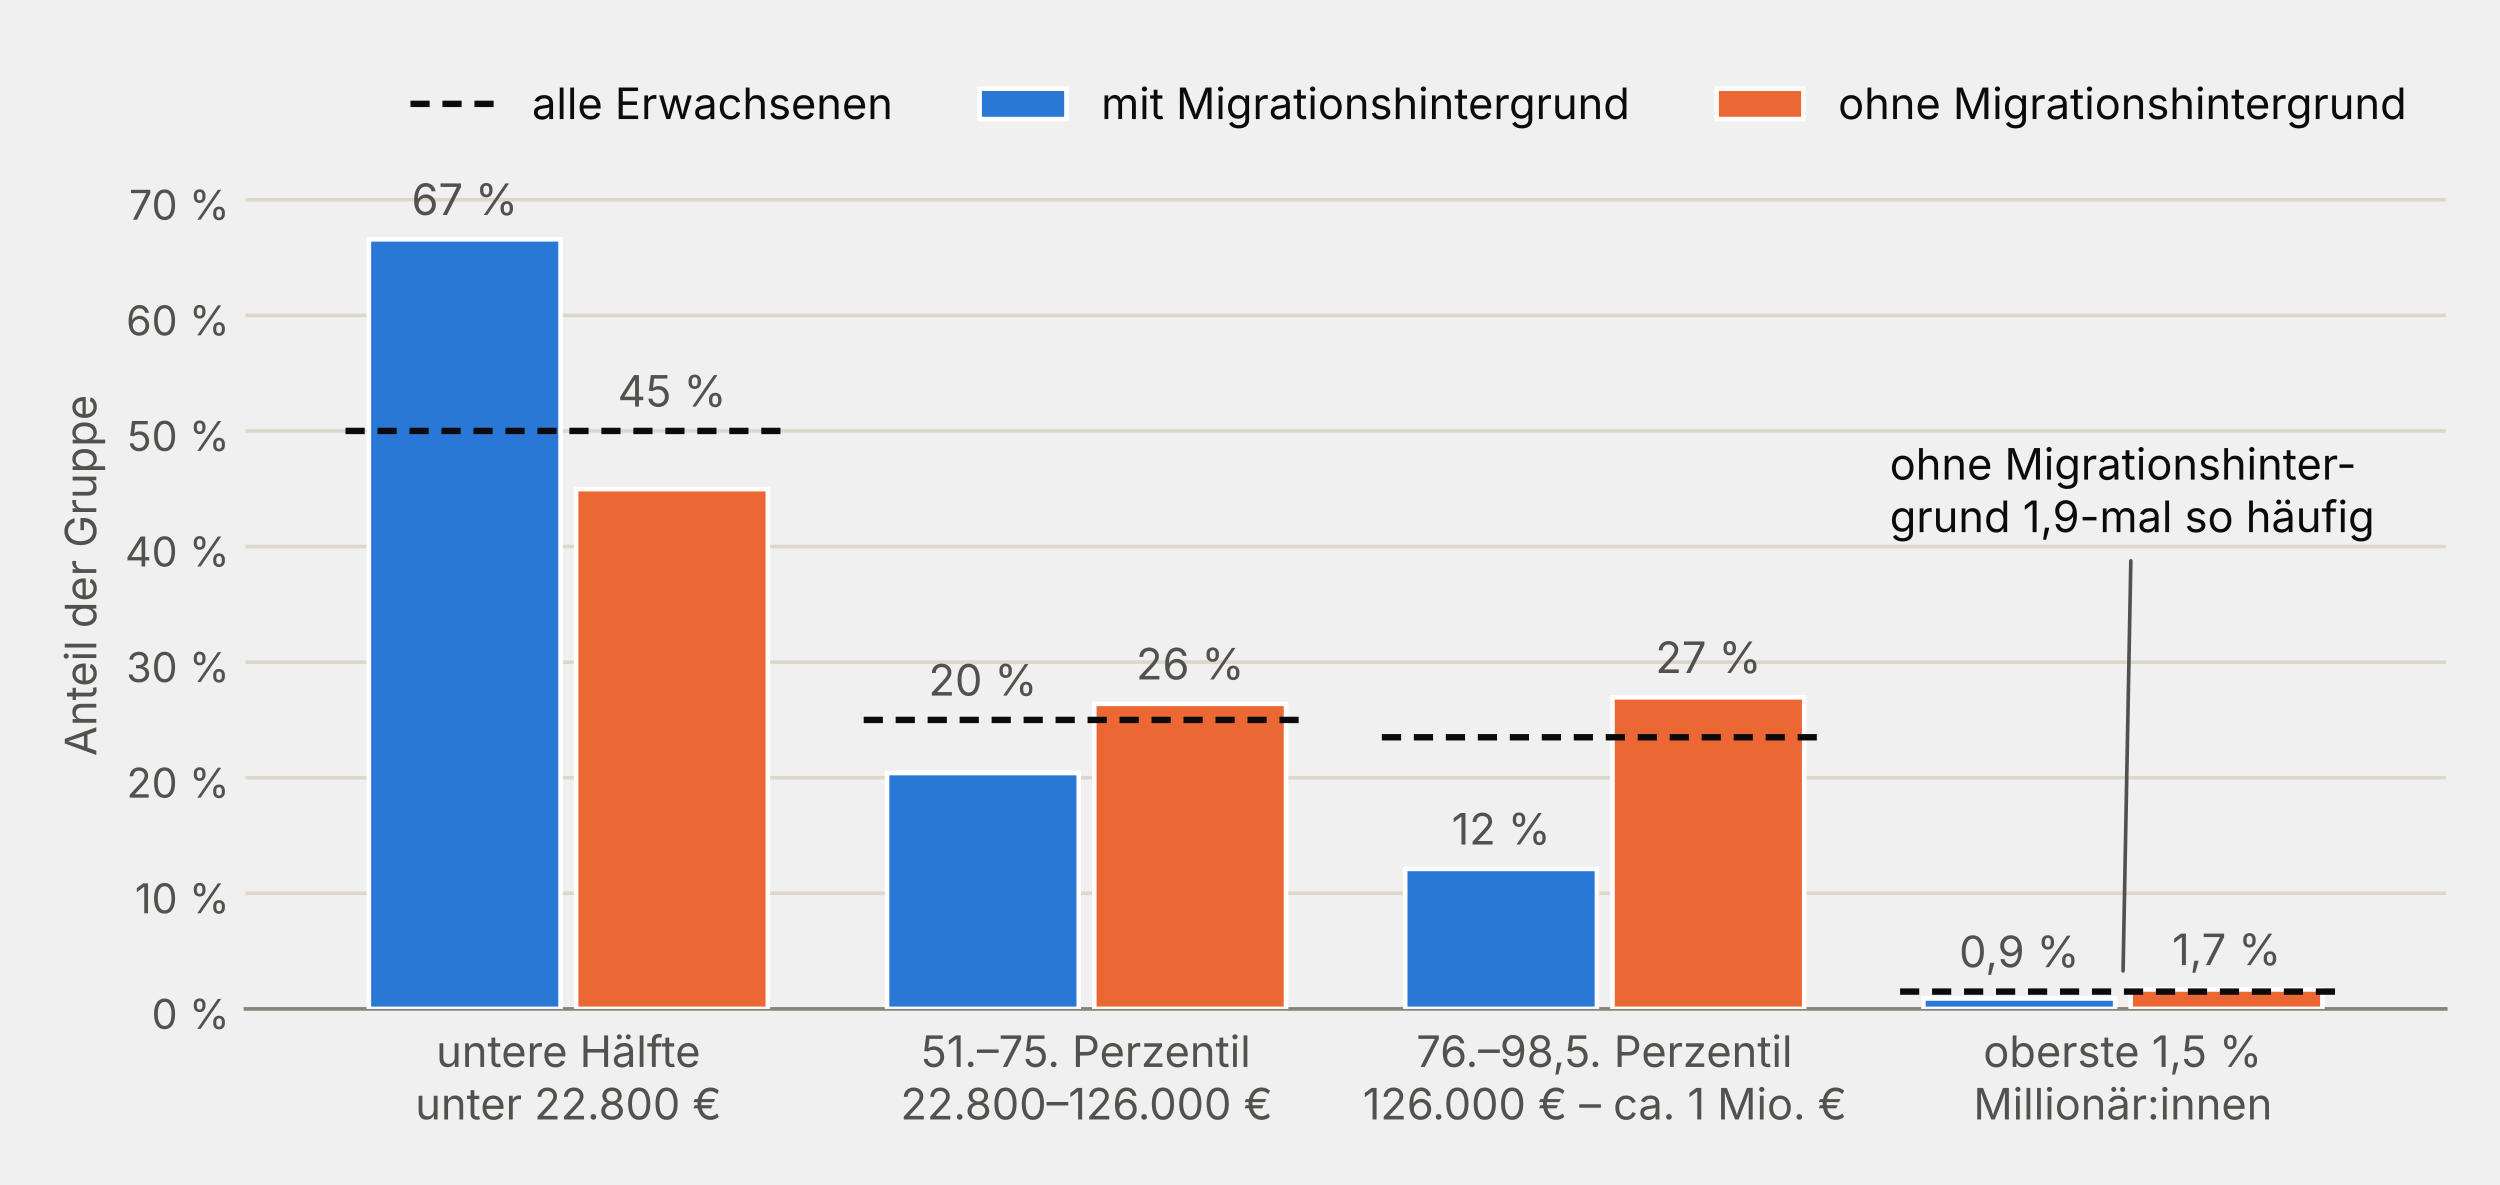
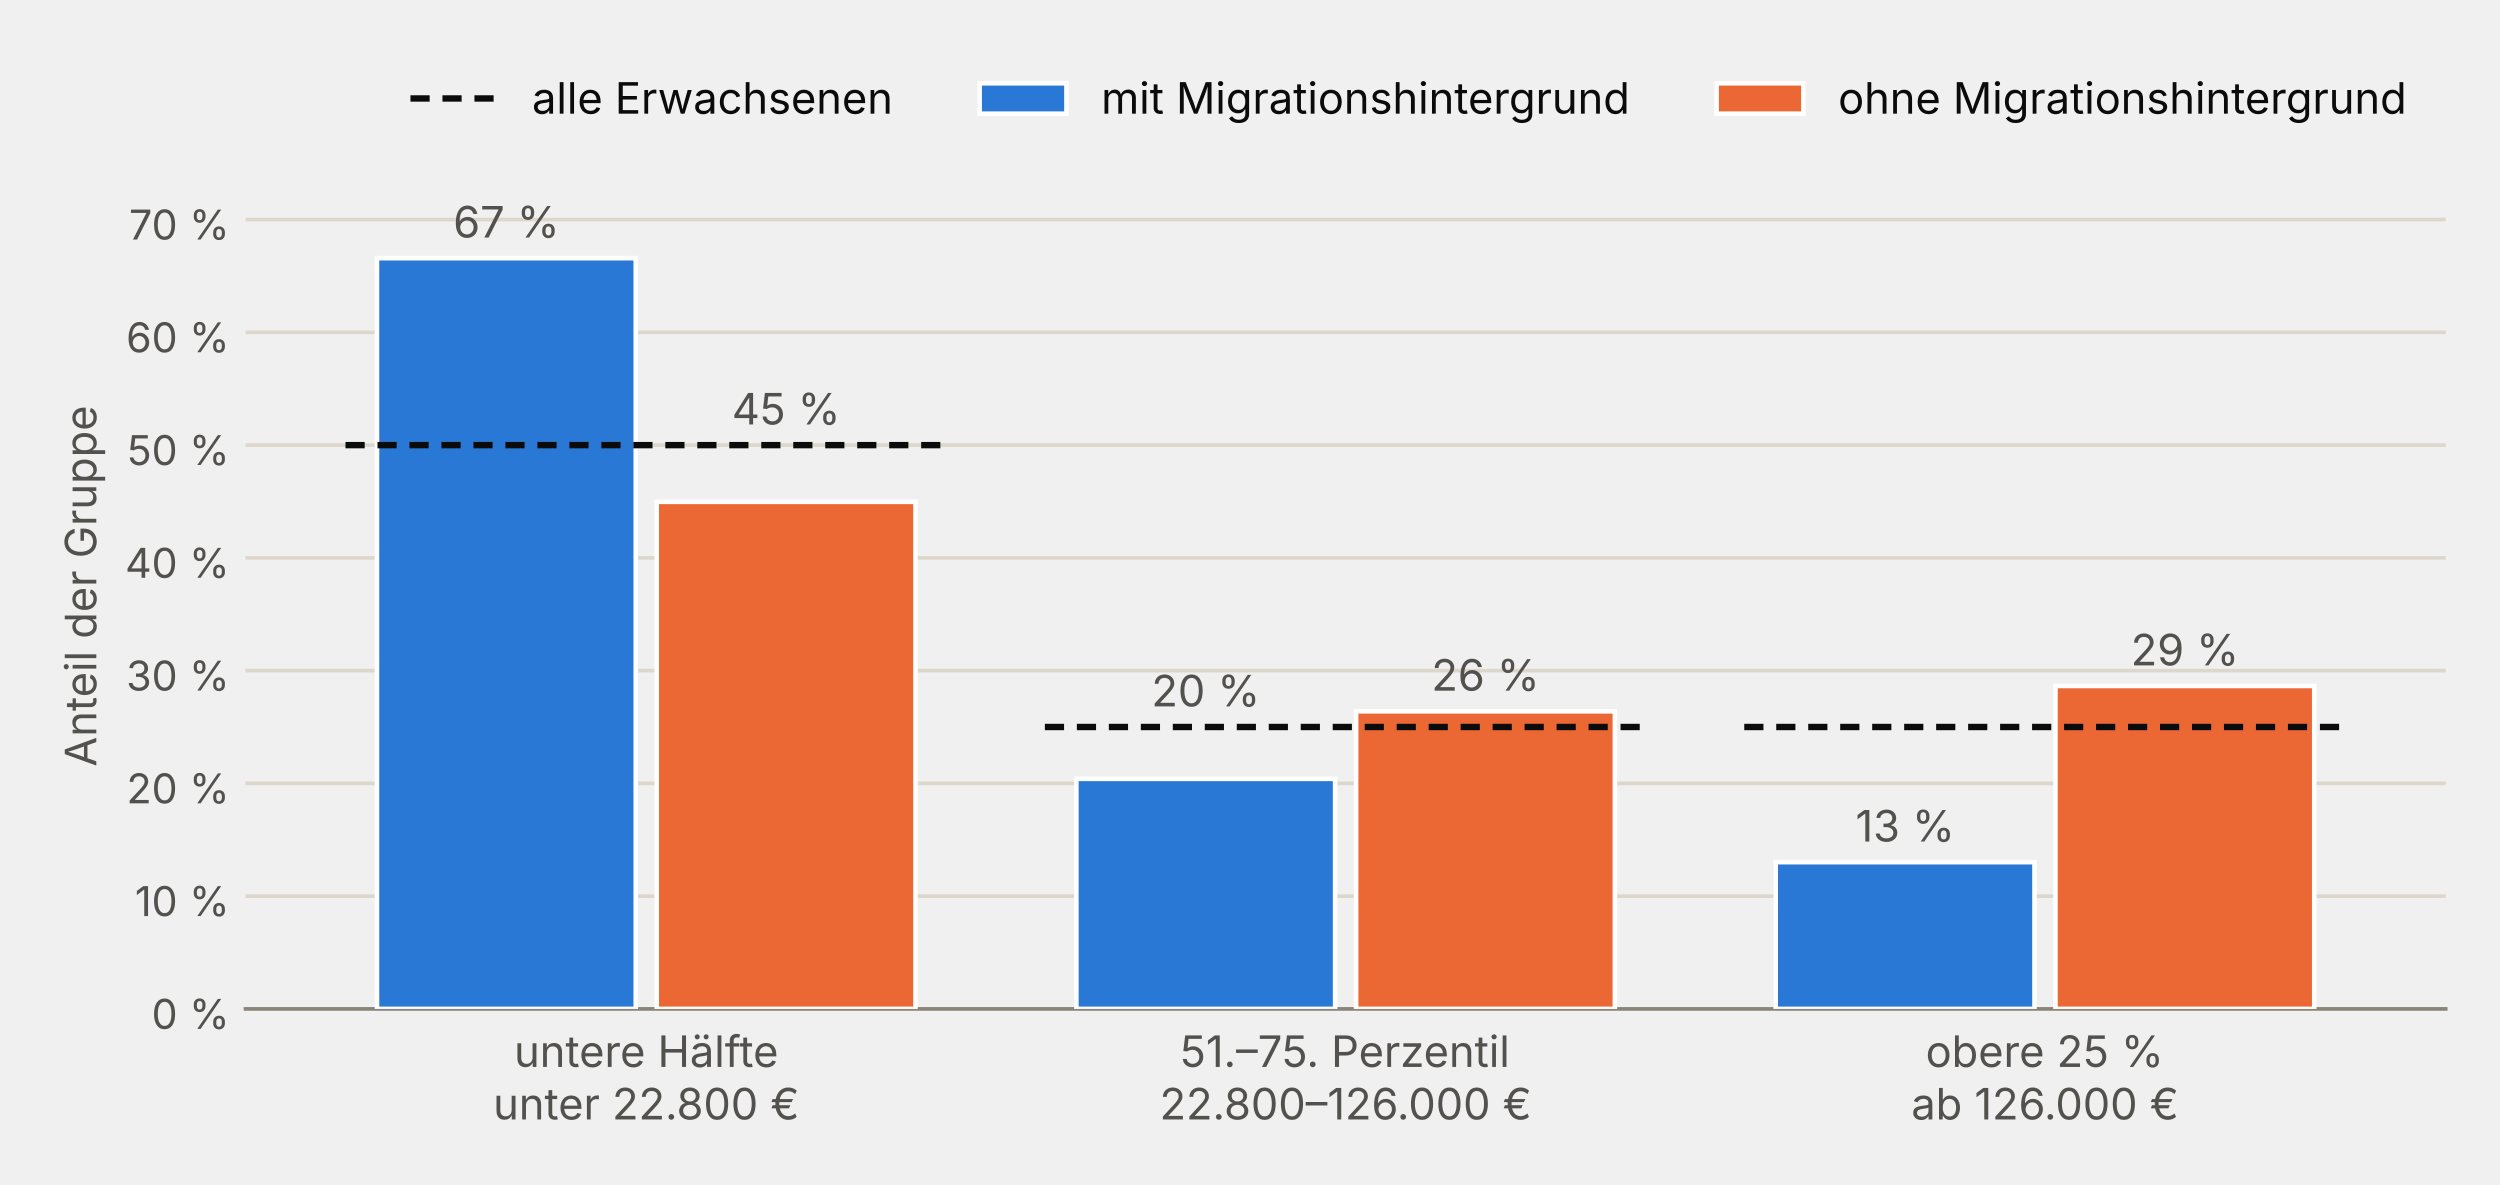
<svg xmlns="http://www.w3.org/2000/svg" width="547.2pt" height="259.2pt" viewBox="0 0 547.2 259.2" version="1.1">
  <defs>
    <style type="text/css">*{stroke-linejoin: round; stroke-linecap: butt}</style>
  </defs>
  <g id="figure_1">
    <g id="patch_1">
      <path d="M 0 259.2  L 547.2 259.2  L 547.2 0  L 0 0  L 0 259.2  z " style="fill: none" />
    </g>
    <g id="axes_1">
      <g id="patch_2">
-         <path d="M 53.735 220.831  L 535.32 220.831  L 535.32 31.08  L 53.735 31.08  L 53.735 220.831  z " style="fill: none" />
+         <path d="M 53.735 220.831  L 535.32 220.831  L 535.32 35.725  L 53.735 35.725  L 53.735 220.831  z " style="fill: none" />
      </g>
      <g id="matplotlib.axis_1">
        <g id="xtick_1">
          <g id="line2d_1" />
          <g id="text_1">
-             <text style="font-size: 9.5px; font-family: 'Inter', 'DejaVu Sans', sans-serif; fill: #52514e" transform="translate(95.46913 233.5339)">untere Hälfte</text>
-             <text style="font-size: 9.5px; font-family: 'Inter', 'DejaVu Sans', sans-serif; fill: #52514e" transform="translate(90.89057 245.0285)">unter 22.800 €</text>
+             <text style="font-size: 9.5px; font-family: 'Inter', 'DejaVu Sans', sans-serif; fill: #52514e" transform="translate(112.5219 233.5339)">untere Hälfte</text>
+             <text style="font-size: 9.5px; font-family: 'Inter', 'DejaVu Sans', sans-serif; fill: #52514e" transform="translate(107.9434 245.0285)">unter 22.800 €</text>
          </g>
        </g>
        <g id="xtick_2">
          <g id="line2d_2" />
          <g id="text_2">
-             <text style="font-size: 9.5px; font-family: 'Inter', 'DejaVu Sans', sans-serif; fill: #52514e" transform="translate(201.5973 233.5339)">51.–75. Perzentil</text>
-             <text style="font-size: 9.5px; font-family: 'Inter', 'DejaVu Sans', sans-serif; fill: #52514e" transform="translate(197.0989 245.0285)">22.800–126.000 €</text>
+             <text style="font-size: 9.5px; font-family: 'Inter', 'DejaVu Sans', sans-serif; fill: #52514e" transform="translate(258.3078 233.5339)">51.–75. Perzentil</text>
+             <text style="font-size: 9.5px; font-family: 'Inter', 'DejaVu Sans', sans-serif; fill: #52514e" transform="translate(253.8094 245.0285)">22.800–126.000 €</text>
          </g>
        </g>
        <g id="xtick_3">
          <g id="line2d_3" />
          <g id="text_3">
-             <text style="font-size: 9.5px; font-family: 'Inter', 'DejaVu Sans', sans-serif; fill: #52514e" transform="translate(310.0026 233.5339)">76.–98,5. Perzentil</text>
-             <text style="font-size: 9.5px; font-family: 'Inter', 'DejaVu Sans', sans-serif; fill: #52514e" transform="translate(298.2753 245.0285)">126.000 € – ca. 1 Mio. €</text>
-           </g>
-         </g>
-         <g id="xtick_4">
-           <g id="line2d_4" />
-           <g id="text_4">
-             <text style="font-size: 9.5px; font-family: 'Inter', 'DejaVu Sans', sans-serif; fill: #52514e" transform="translate(434.1036 233.5339)">oberste 1,5 %</text>
-             <text style="font-size: 9.5px; font-family: 'Inter', 'DejaVu Sans', sans-serif; fill: #52514e" transform="translate(431.9498 245.0285)">Millionär:innen</text>
+             <text style="font-size: 9.5px; font-family: 'Inter', 'DejaVu Sans', sans-serif; fill: #52514e" transform="translate(421.4809 233.5339)">obere 25 %</text>
+             <text style="font-size: 9.5px; font-family: 'Inter', 'DejaVu Sans', sans-serif; fill: #52514e" transform="translate(418.3385 245.0285)">ab 126.000 €</text>
          </g>
        </g>
      </g>
      <g id="matplotlib.axis_2">
        <g id="ytick_1">
-           <g id="line2d_5">
-             <path d="M 53.735 220.831  L 535.32 220.831  " clip-path="url(#p7843226540)" style="fill: none; stroke: #ddd6ca; stroke-width: 0.8; stroke-linecap: square" />
+           <g id="line2d_4">
+             <path d="M 53.735 220.831  L 535.32 220.831  " clip-path="url(#p9dc45b7654)" style="fill: none; stroke: #ddd6ca; stroke-width: 0.8; stroke-linecap: square" />
          </g>
-           <g id="line2d_6" />
-           <g id="text_5">
+           <g id="line2d_5" />
+           <g id="text_4">
            <text style="font-size: 9px; font-family: 'Inter', 'DejaVu Sans', sans-serif; text-anchor: end; fill: #52514e" x="50.235" y="225.19" transform="rotate(-0 50.23463 225.1901)">0 %</text>
          </g>
        </g>
        <g id="ytick_2">
-           <g id="line2d_7">
-             <path d="M 53.735 195.531  L 535.32 195.531  " clip-path="url(#p7843226540)" style="fill: none; stroke: #ddd6ca; stroke-width: 0.8; stroke-linecap: square" />
+           <g id="line2d_6">
+             <path d="M 53.735 196.15  L 535.32 196.15  " clip-path="url(#p9dc45b7654)" style="fill: none; stroke: #ddd6ca; stroke-width: 0.8; stroke-linecap: square" />
          </g>
-           <g id="line2d_8" />
-           <g id="text_6">
-             <text style="font-size: 9px; font-family: 'Inter', 'DejaVu Sans', sans-serif; text-anchor: end; fill: #52514e" x="50.235" y="199.89" transform="rotate(-0 50.23463 199.89)">10 %</text>
+           <g id="line2d_7" />
+           <g id="text_5">
+             <text style="font-size: 9px; font-family: 'Inter', 'DejaVu Sans', sans-serif; text-anchor: end; fill: #52514e" x="50.235" y="200.509" transform="rotate(-0 50.23463 200.5093)">10 %</text>
          </g>
        </g>
        <g id="ytick_3">
-           <g id="line2d_9">
-             <path d="M 53.735 170.231  L 535.32 170.231  " clip-path="url(#p7843226540)" style="fill: none; stroke: #ddd6ca; stroke-width: 0.8; stroke-linecap: square" />
+           <g id="line2d_8">
+             <path d="M 53.735 171.469  L 535.32 171.469  " clip-path="url(#p9dc45b7654)" style="fill: none; stroke: #ddd6ca; stroke-width: 0.8; stroke-linecap: square" />
          </g>
-           <g id="line2d_10" />
-           <g id="text_7">
-             <text style="font-size: 9px; font-family: 'Inter', 'DejaVu Sans', sans-serif; text-anchor: end; fill: #52514e" x="50.235" y="174.59" transform="rotate(-0 50.23463 174.5899)">20 %</text>
+           <g id="line2d_9" />
+           <g id="text_6">
+             <text style="font-size: 9px; font-family: 'Inter', 'DejaVu Sans', sans-serif; text-anchor: end; fill: #52514e" x="50.235" y="175.828" transform="rotate(-0 50.23463 175.8285)">20 %</text>
          </g>
        </g>
        <g id="ytick_4">
-           <g id="line2d_11">
-             <path d="M 53.735 144.93  L 535.32 144.93  " clip-path="url(#p7843226540)" style="fill: none; stroke: #ddd6ca; stroke-width: 0.8; stroke-linecap: square" />
+           <g id="line2d_10">
+             <path d="M 53.735 146.788  L 535.32 146.788  " clip-path="url(#p9dc45b7654)" style="fill: none; stroke: #ddd6ca; stroke-width: 0.8; stroke-linecap: square" />
          </g>
-           <g id="line2d_12" />
-           <g id="text_8">
-             <text style="font-size: 9px; font-family: 'Inter', 'DejaVu Sans', sans-serif; text-anchor: end; fill: #52514e" x="50.235" y="149.29" transform="rotate(-0 50.23463 149.2899)">30 %</text>
+           <g id="line2d_11" />
+           <g id="text_7">
+             <text style="font-size: 9px; font-family: 'Inter', 'DejaVu Sans', sans-serif; text-anchor: end; fill: #52514e" x="50.235" y="151.148" transform="rotate(-0 50.23463 151.1477)">30 %</text>
          </g>
        </g>
        <g id="ytick_5">
-           <g id="line2d_13">
-             <path d="M 53.735 119.63  L 535.32 119.63  " clip-path="url(#p7843226540)" style="fill: none; stroke: #ddd6ca; stroke-width: 0.8; stroke-linecap: square" />
+           <g id="line2d_12">
+             <path d="M 53.735 122.107  L 535.32 122.107  " clip-path="url(#p9dc45b7654)" style="fill: none; stroke: #ddd6ca; stroke-width: 0.8; stroke-linecap: square" />
          </g>
-           <g id="line2d_14" />
-           <g id="text_9">
-             <text style="font-size: 9px; font-family: 'Inter', 'DejaVu Sans', sans-serif; text-anchor: end; fill: #52514e" x="50.235" y="123.99" transform="rotate(-0 50.23463 123.9898)">40 %</text>
+           <g id="line2d_13" />
+           <g id="text_8">
+             <text style="font-size: 9px; font-family: 'Inter', 'DejaVu Sans', sans-serif; text-anchor: end; fill: #52514e" x="50.235" y="126.467" transform="rotate(-0 50.23463 126.4669)">40 %</text>
          </g>
        </g>
        <g id="ytick_6">
-           <g id="line2d_15">
-             <path d="M 53.735 94.33  L 535.32 94.33  " clip-path="url(#p7843226540)" style="fill: none; stroke: #ddd6ca; stroke-width: 0.8; stroke-linecap: square" />
+           <g id="line2d_14">
+             <path d="M 53.735 97.427  L 535.32 97.427  " clip-path="url(#p9dc45b7654)" style="fill: none; stroke: #ddd6ca; stroke-width: 0.8; stroke-linecap: square" />
          </g>
-           <g id="line2d_16" />
-           <g id="text_10">
-             <text style="font-size: 9px; font-family: 'Inter', 'DejaVu Sans', sans-serif; text-anchor: end; fill: #52514e" x="50.235" y="98.69" transform="rotate(-0 50.23463 98.68968)">50 %</text>
+           <g id="line2d_15" />
+           <g id="text_9">
+             <text style="font-size: 9px; font-family: 'Inter', 'DejaVu Sans', sans-serif; text-anchor: end; fill: #52514e" x="50.235" y="101.786" transform="rotate(-0 50.23463 101.786)">50 %</text>
          </g>
        </g>
        <g id="ytick_7">
-           <g id="line2d_17">
-             <path d="M 53.735 69.03  L 535.32 69.03  " clip-path="url(#p7843226540)" style="fill: none; stroke: #ddd6ca; stroke-width: 0.8; stroke-linecap: square" />
+           <g id="line2d_16">
+             <path d="M 53.735 72.746  L 535.32 72.746  " clip-path="url(#p9dc45b7654)" style="fill: none; stroke: #ddd6ca; stroke-width: 0.8; stroke-linecap: square" />
          </g>
-           <g id="line2d_18" />
-           <g id="text_11">
-             <text style="font-size: 9px; font-family: 'Inter', 'DejaVu Sans', sans-serif; text-anchor: end; fill: #52514e" x="50.235" y="73.39" transform="rotate(-0 50.23463 73.38959)">60 %</text>
+           <g id="line2d_17" />
+           <g id="text_10">
+             <text style="font-size: 9px; font-family: 'Inter', 'DejaVu Sans', sans-serif; text-anchor: end; fill: #52514e" x="50.235" y="77.105" transform="rotate(-0 50.23463 77.10523)">60 %</text>
          </g>
        </g>
        <g id="ytick_8">
-           <g id="line2d_19">
-             <path d="M 53.735 43.73  L 535.32 43.73  " clip-path="url(#p7843226540)" style="fill: none; stroke: #ddd6ca; stroke-width: 0.8; stroke-linecap: square" />
+           <g id="line2d_18">
+             <path d="M 53.735 48.065  L 535.32 48.065  " clip-path="url(#p9dc45b7654)" style="fill: none; stroke: #ddd6ca; stroke-width: 0.8; stroke-linecap: square" />
          </g>
-           <g id="line2d_20" />
-           <g id="text_12">
-             <text style="font-size: 9px; font-family: 'Inter', 'DejaVu Sans', sans-serif; text-anchor: end; fill: #52514e" x="50.235" y="48.089" transform="rotate(-0 50.23463 48.0895)">70 %</text>
+           <g id="line2d_19" />
+           <g id="text_11">
+             <text style="font-size: 9px; font-family: 'Inter', 'DejaVu Sans', sans-serif; text-anchor: end; fill: #52514e" x="50.235" y="52.424" transform="rotate(-0 50.23463 52.42441)">70 %</text>
          </g>
        </g>
-         <g id="text_13">
-           <text style="font-size: 9.5px; font-family: 'Inter', 'DejaVu Sans', sans-serif; text-anchor: middle; fill: #52514e" x="21.083" y="125.955" transform="rotate(-90 21.08312 125.9554)">Anteil der Gruppe</text>
+         <g id="text_12">
+           <text style="font-size: 9.5px; font-family: 'Inter', 'DejaVu Sans', sans-serif; text-anchor: middle; fill: #52514e" x="21.083" y="128.278" transform="rotate(-90 21.08312 128.2777)">Anteil der Gruppe</text>
        </g>
      </g>
      <g id="patch_3">
        <path d="M 53.735 220.831  L 535.32 220.831  " style="fill: none; stroke: #8a8478; stroke-width: 0.8; stroke-linejoin: miter; stroke-linecap: square" />
      </g>
      <g id="patch_4">
-         <path d="M 80.729 220.831  L 122.695 220.831  L 122.695 52.381  L 80.729 52.381  z " clip-path="url(#p7843226540)" style="fill: #2a78d6; stroke: #ffffff; stroke-linejoin: miter" />
+         <path d="M 82.513 220.831  L 139.153 220.831  L 139.153 56.504  L 82.513 56.504  z " clip-path="url(#p9dc45b7654)" style="fill: #2a78d6; stroke: #ffffff; stroke-linejoin: miter" />
      </g>
      <g id="patch_5">
-         <path d="M 194.15 220.831  L 236.116 220.831  L 236.116 169.209  L 194.15 169.209  z " clip-path="url(#p7843226540)" style="fill: #2a78d6; stroke: #ffffff; stroke-linejoin: miter" />
+         <path d="M 235.592 220.831  L 292.231 220.831  L 292.231 170.473  L 235.592 170.473  z " clip-path="url(#p9dc45b7654)" style="fill: #2a78d6; stroke: #ffffff; stroke-linejoin: miter" />
      </g>
      <g id="patch_6">
-         <path d="M 307.571 220.831  L 349.536 220.831  L 349.536 190.184  L 307.571 190.184  z " clip-path="url(#p7843226540)" style="fill: #2a78d6; stroke: #ffffff; stroke-linejoin: miter" />
+         <path d="M 388.671 220.831  L 445.31 220.831  L 445.31 188.708  L 388.671 188.708  z " clip-path="url(#p9dc45b7654)" style="fill: #2a78d6; stroke: #ffffff; stroke-linejoin: miter" />
+       </g>
+       <g id="text_13">
+         <text style="font-size: 9.5px; font-family: 'Inter', 'DejaVu Sans', sans-serif; text-anchor: middle; fill: #52514e" x="110.833" y="51.991" transform="rotate(-0 110.833 51.99123)">67 %</text>
+       </g>
+       <g id="text_14">
+         <text style="font-size: 9.5px; font-family: 'Inter', 'DejaVu Sans', sans-serif; text-anchor: middle; fill: #52514e" x="263.912" y="154.616" transform="rotate(-0 263.9116 154.6159)">20 %</text>
+       </g>
+       <g id="text_15">
+         <text style="font-size: 9.5px; font-family: 'Inter', 'DejaVu Sans', sans-serif; text-anchor: middle; fill: #52514e" x="416.99" y="184.195" transform="rotate(-0 416.9902 184.1947)">13 %</text>
      </g>
      <g id="patch_7">
-         <path d="M 420.992 220.831  L 462.957 220.831  L 462.957 218.549  L 420.992 218.549  z " clip-path="url(#p7843226540)" style="fill: #2a78d6; stroke: #ffffff; stroke-linejoin: miter" />
+         <path d="M 143.745 220.831  L 200.384 220.831  L 200.384 109.844  L 143.745 109.844  z " clip-path="url(#p9dc45b7654)" style="fill: #eb6834; stroke: #ffffff; stroke-linejoin: miter" />
      </g>
-       <g id="text_14">
-         <text style="font-size: 9.5px; font-family: 'Inter', 'DejaVu Sans', sans-serif; text-anchor: middle; fill: #52514e" x="101.712" y="47.053" transform="rotate(-0 101.7117 47.05333)">67 %</text>
+       <g id="patch_8">
+         <path d="M 296.823 220.831  L 353.463 220.831  L 353.463 155.687  L 296.823 155.687  z " clip-path="url(#p9dc45b7654)" style="fill: #eb6834; stroke: #ffffff; stroke-linejoin: miter" />
      </g>
-       <g id="text_15">
-         <text style="font-size: 9.5px; font-family: 'Inter', 'DejaVu Sans', sans-serif; text-anchor: middle; fill: #52514e" x="215.133" y="152.253" transform="rotate(-0 215.1326 152.253)">20 %</text>
+       <g id="patch_9">
+         <path d="M 449.902 220.831  L 506.541 220.831  L 506.541 150.153  L 449.902 150.153  z " clip-path="url(#p9dc45b7654)" style="fill: #eb6834; stroke: #ffffff; stroke-linejoin: miter" />
      </g>
      <g id="text_16">
-         <text style="font-size: 9.5px; font-family: 'Inter', 'DejaVu Sans', sans-serif; text-anchor: middle; fill: #52514e" x="328.554" y="184.856" transform="rotate(-0 328.5536 184.8562)">12 %</text>
+         <text style="font-size: 9.5px; font-family: 'Inter', 'DejaVu Sans', sans-serif; text-anchor: middle; fill: #52514e" x="172.064" y="92.914" transform="rotate(-0 172.0644 92.91389)">45 %</text>
      </g>
      <g id="text_17">
-         <text style="font-size: 9.5px; font-family: 'Inter', 'DejaVu Sans', sans-serif; text-anchor: middle; fill: #52514e" x="441.975" y="211.708" transform="rotate(-0 441.9746 211.7082)">0,9 %</text>
-       </g>
-       <g id="patch_8">
-         <path d="M 126.097 220.831  L 168.063 220.831  L 168.063 107.059  L 126.097 107.059  z " clip-path="url(#p7843226540)" style="fill: #eb6834; stroke: #ffffff; stroke-linejoin: miter" />
-       </g>
-       <g id="patch_9">
-         <path d="M 239.518 220.831  L 281.484 220.831  L 281.484 154.052  L 239.518 154.052  z " clip-path="url(#p7843226540)" style="fill: #eb6834; stroke: #ffffff; stroke-linejoin: miter" />
-       </g>
-       <g id="patch_10">
-         <path d="M 352.939 220.831  L 394.905 220.831  L 394.905 152.634  L 352.939 152.634  z " clip-path="url(#p7843226540)" style="fill: #eb6834; stroke: #ffffff; stroke-linejoin: miter" />
-       </g>
-       <g id="patch_11">
-         <path d="M 466.36 220.831  L 508.326 220.831  L 508.326 216.577  L 466.36 216.577  z " clip-path="url(#p7843226540)" style="fill: #eb6834; stroke: #ffffff; stroke-linejoin: miter" />
+         <text style="font-size: 9.5px; font-family: 'Inter', 'DejaVu Sans', sans-serif; text-anchor: middle; fill: #52514e" x="325.143" y="151.174" transform="rotate(-0 325.143 151.1737)">26 %</text>
      </g>
      <g id="text_18">
-         <text style="font-size: 9.5px; font-family: 'Inter', 'DejaVu Sans', sans-serif; text-anchor: middle; fill: #52514e" x="147.08" y="89.003" transform="rotate(-0 147.0801 89.00279)">45 %</text>
+         <text style="font-size: 9.5px; font-family: 'Inter', 'DejaVu Sans', sans-serif; text-anchor: middle; fill: #52514e" x="478.222" y="145.641" transform="rotate(-0 478.2217 145.6405)">29 %</text>
      </g>
-       <g id="text_19">
-         <text style="font-size: 9.5px; font-family: 'Inter', 'DejaVu Sans', sans-serif; text-anchor: middle; fill: #52514e" x="260.501" y="148.724" transform="rotate(-0 260.501 148.7244)">26 %</text>
-       </g>
-       <g id="text_20">
-         <text style="font-size: 9.5px; font-family: 'Inter', 'DejaVu Sans', sans-serif; text-anchor: middle; fill: #52514e" x="373.922" y="147.306" transform="rotate(-0 373.922 147.3064)">27 %</text>
-       </g>
-       <g id="text_21">
-         <text style="font-size: 9.5px; font-family: 'Inter', 'DejaVu Sans', sans-serif; text-anchor: middle; fill: #52514e" x="487.343" y="211.249" transform="rotate(-0 487.3429 211.2492)">1,7 %</text>
-       </g>
-       <g id="patch_12">
-         <path d="M 466.397 122.758  Q 465.547 167.631 464.697 212.504  " style="fill: none; stroke: #52514e; stroke-width: 0.8; stroke-linecap: round" />
-       </g>
-       <g id="text_22">
-         <text style="font-size: 9.5px; font-family: 'Inter', 'DejaVu Sans', sans-serif; fill: #0b0b0b" transform="translate(413.6193 104.9732)">ohne Migrationshinter-</text>
-         <text style="font-size: 9.5px; font-family: 'Inter', 'DejaVu Sans', sans-serif; fill: #0b0b0b" transform="translate(413.6193 116.4679)">grund 1,9-mal so häufig</text>
+       <g id="line2d_20">
+         <path d="M 75.625 97.427  L 207.272 97.427  " clip-path="url(#p9dc45b7654)" style="fill: none; stroke-dasharray: 4.2,2.8; stroke-dashoffset: 0; stroke: #0b0b0b; stroke-width: 1.4" />
      </g>
      <g id="line2d_21">
-         <path d="M 75.625 94.33  L 173.167 94.33  " clip-path="url(#p7843226540)" style="fill: none; stroke-dasharray: 4.2,2.8; stroke-dashoffset: 0; stroke: #0b0b0b; stroke-width: 1.4" />
+         <path d="M 228.704 159.129  L 360.351 159.129  " clip-path="url(#p9dc45b7654)" style="fill: none; stroke-dasharray: 4.2,2.8; stroke-dashoffset: 0; stroke: #0b0b0b; stroke-width: 1.4" />
      </g>
      <g id="line2d_22">
-         <path d="M 189.046 157.581  L 286.588 157.581  " clip-path="url(#p7843226540)" style="fill: none; stroke-dasharray: 4.2,2.8; stroke-dashoffset: 0; stroke: #0b0b0b; stroke-width: 1.4" />
-       </g>
-       <g id="line2d_23">
-         <path d="M 302.467 161.376  L 400.009 161.376  " clip-path="url(#p7843226540)" style="fill: none; stroke-dasharray: 4.2,2.8; stroke-dashoffset: 0; stroke: #0b0b0b; stroke-width: 1.4" />
-       </g>
-       <g id="line2d_24">
-         <path d="M 415.888 217.036  L 513.43 217.036  " clip-path="url(#p7843226540)" style="fill: none; stroke-dasharray: 4.2,2.8; stroke-dashoffset: 0; stroke: #0b0b0b; stroke-width: 1.4" />
+         <path d="M 381.782 159.129  L 513.43 159.129  " clip-path="url(#p9dc45b7654)" style="fill: none; stroke-dasharray: 4.2,2.8; stroke-dashoffset: 0; stroke: #0b0b0b; stroke-width: 1.4" />
      </g>
      <g id="legend_1">
-         <g id="line2d_25">
-           <path d="M 89.844 22.738  L 99.344 22.738  L 108.844 22.738  " style="fill: none; stroke-dasharray: 4.2,2.8; stroke-dashoffset: 0; stroke: #0b0b0b; stroke-width: 1.4" />
+         <g id="line2d_23">
+           <path d="M 89.844 21.558  L 99.344 21.558  L 108.844 21.558  " style="fill: none; stroke-dasharray: 4.2,2.8; stroke-dashoffset: 0; stroke: #0b0b0b; stroke-width: 1.4" />
        </g>
-         <g id="text_23">
-           <text style="font-size: 9.5px; font-family: 'Inter', 'DejaVu Sans', sans-serif; text-anchor: start; fill: #0b0b0b" x="116.444" y="26.063" transform="rotate(-0 116.4442 26.06313)">alle Erwachsenen</text>
+         <g id="text_19">
+           <text style="font-size: 9.5px; font-family: 'Inter', 'DejaVu Sans', sans-serif; text-anchor: start; fill: #0b0b0b" x="116.444" y="24.883" transform="rotate(-0 116.4442 24.88312)">alle Erwachsenen</text>
        </g>
-         <g id="patch_13">
-           <path d="M 214.425 26.063  L 233.425 26.063  L 233.425 19.413  L 214.425 19.413  z " style="fill: #2a78d6; stroke: #ffffff; stroke-linejoin: miter" />
+         <g id="patch_10">
+           <path d="M 214.425 24.883  L 233.425 24.883  L 233.425 18.233  L 214.425 18.233  z " style="fill: #2a78d6; stroke: #ffffff; stroke-linejoin: miter" />
        </g>
-         <g id="text_24">
-           <text style="font-size: 9.5px; font-family: 'Inter', 'DejaVu Sans', sans-serif; text-anchor: start; fill: #0b0b0b" x="241.025" y="26.063" transform="rotate(-0 241.0248 26.06313)">mit Migrationshintergrund</text>
+         <g id="text_20">
+           <text style="font-size: 9.5px; font-family: 'Inter', 'DejaVu Sans', sans-serif; text-anchor: start; fill: #0b0b0b" x="241.025" y="24.883" transform="rotate(-0 241.0248 24.88312)">mit Migrationshintergrund</text>
        </g>
-         <g id="patch_14">
-           <path d="M 375.73 26.063  L 394.73 26.063  L 394.73 19.413  L 375.73 19.413  z " style="fill: #eb6834; stroke: #ffffff; stroke-linejoin: miter" />
+         <g id="patch_11">
+           <path d="M 375.73 24.883  L 394.73 24.883  L 394.73 18.233  L 375.73 18.233  z " style="fill: #eb6834; stroke: #ffffff; stroke-linejoin: miter" />
        </g>
-         <g id="text_25">
-           <text style="font-size: 9.5px; font-family: 'Inter', 'DejaVu Sans', sans-serif; text-anchor: start; fill: #0b0b0b" x="402.33" y="26.063" transform="rotate(-0 402.3304 26.06313)">ohne Migrationshintergrund</text>
+         <g id="text_21">
+           <text style="font-size: 9.5px; font-family: 'Inter', 'DejaVu Sans', sans-serif; text-anchor: start; fill: #0b0b0b" x="402.33" y="24.883" transform="rotate(-0 402.3304 24.88312)">ohne Migrationshintergrund</text>
        </g>
      </g>
    </g>
  </g>
  <defs>
-     <clipPath id="p7843226540">
-       <rect x="53.735" y="31.08" width="481.585" height="189.751" />
+     <clipPath id="p9dc45b7654">
+       <rect x="53.735" y="35.725" width="481.585" height="185.106" />
    </clipPath>
  </defs>
</svg>
